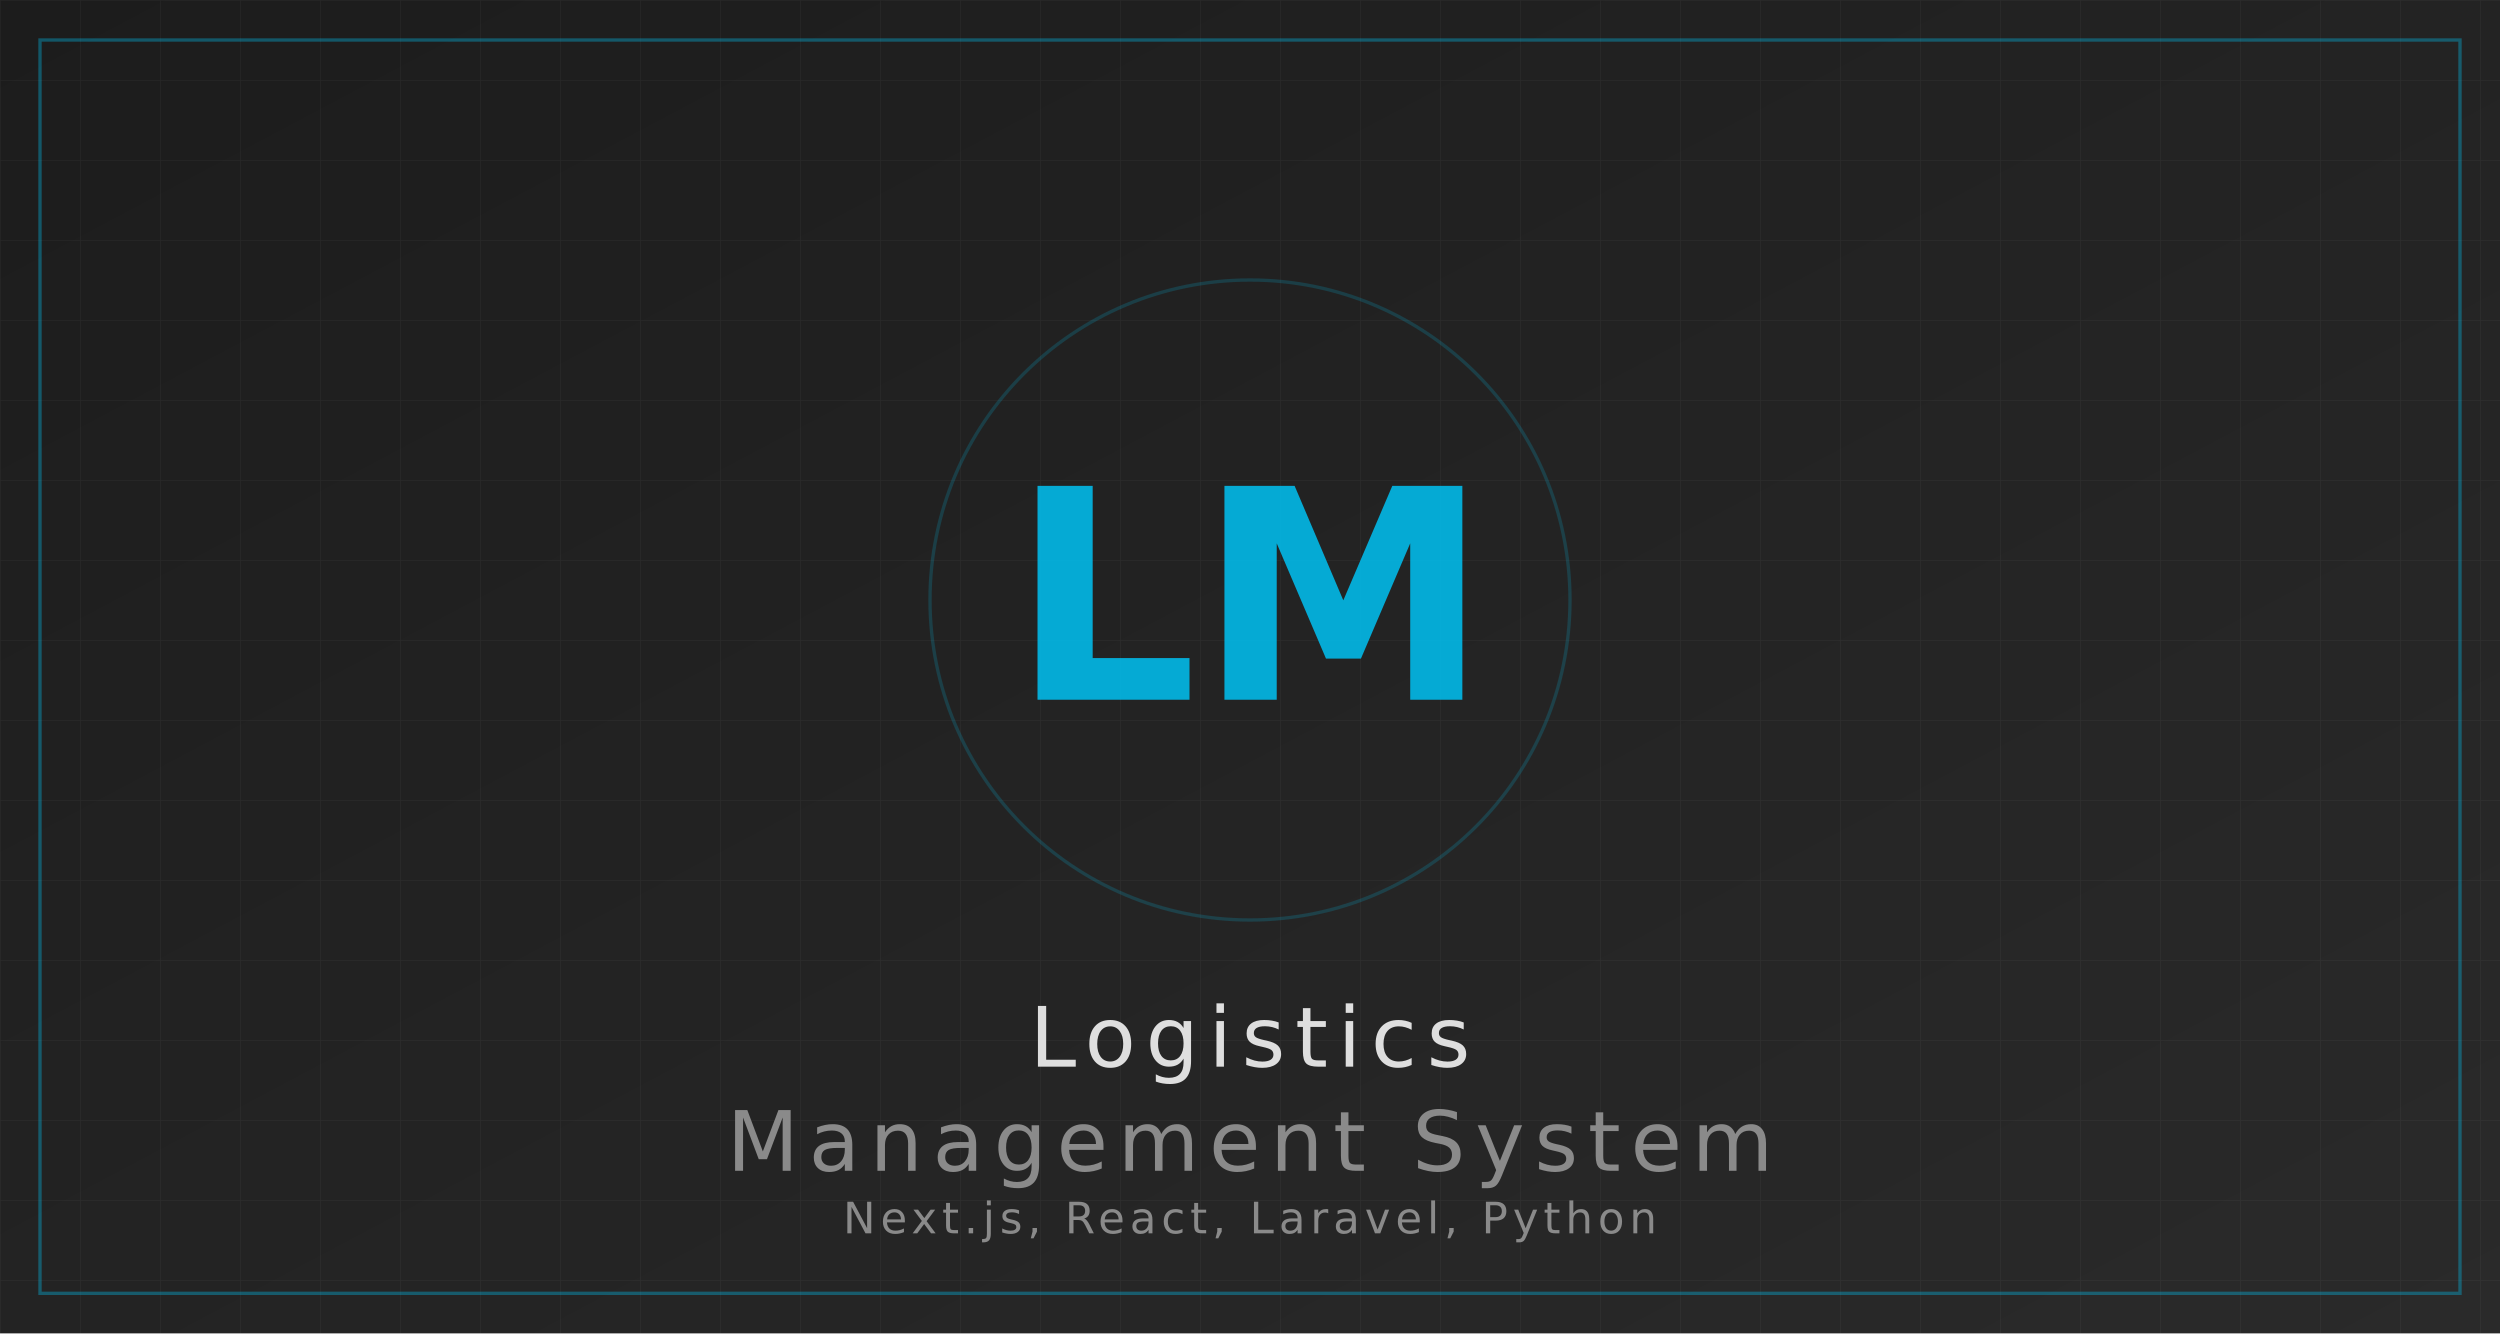
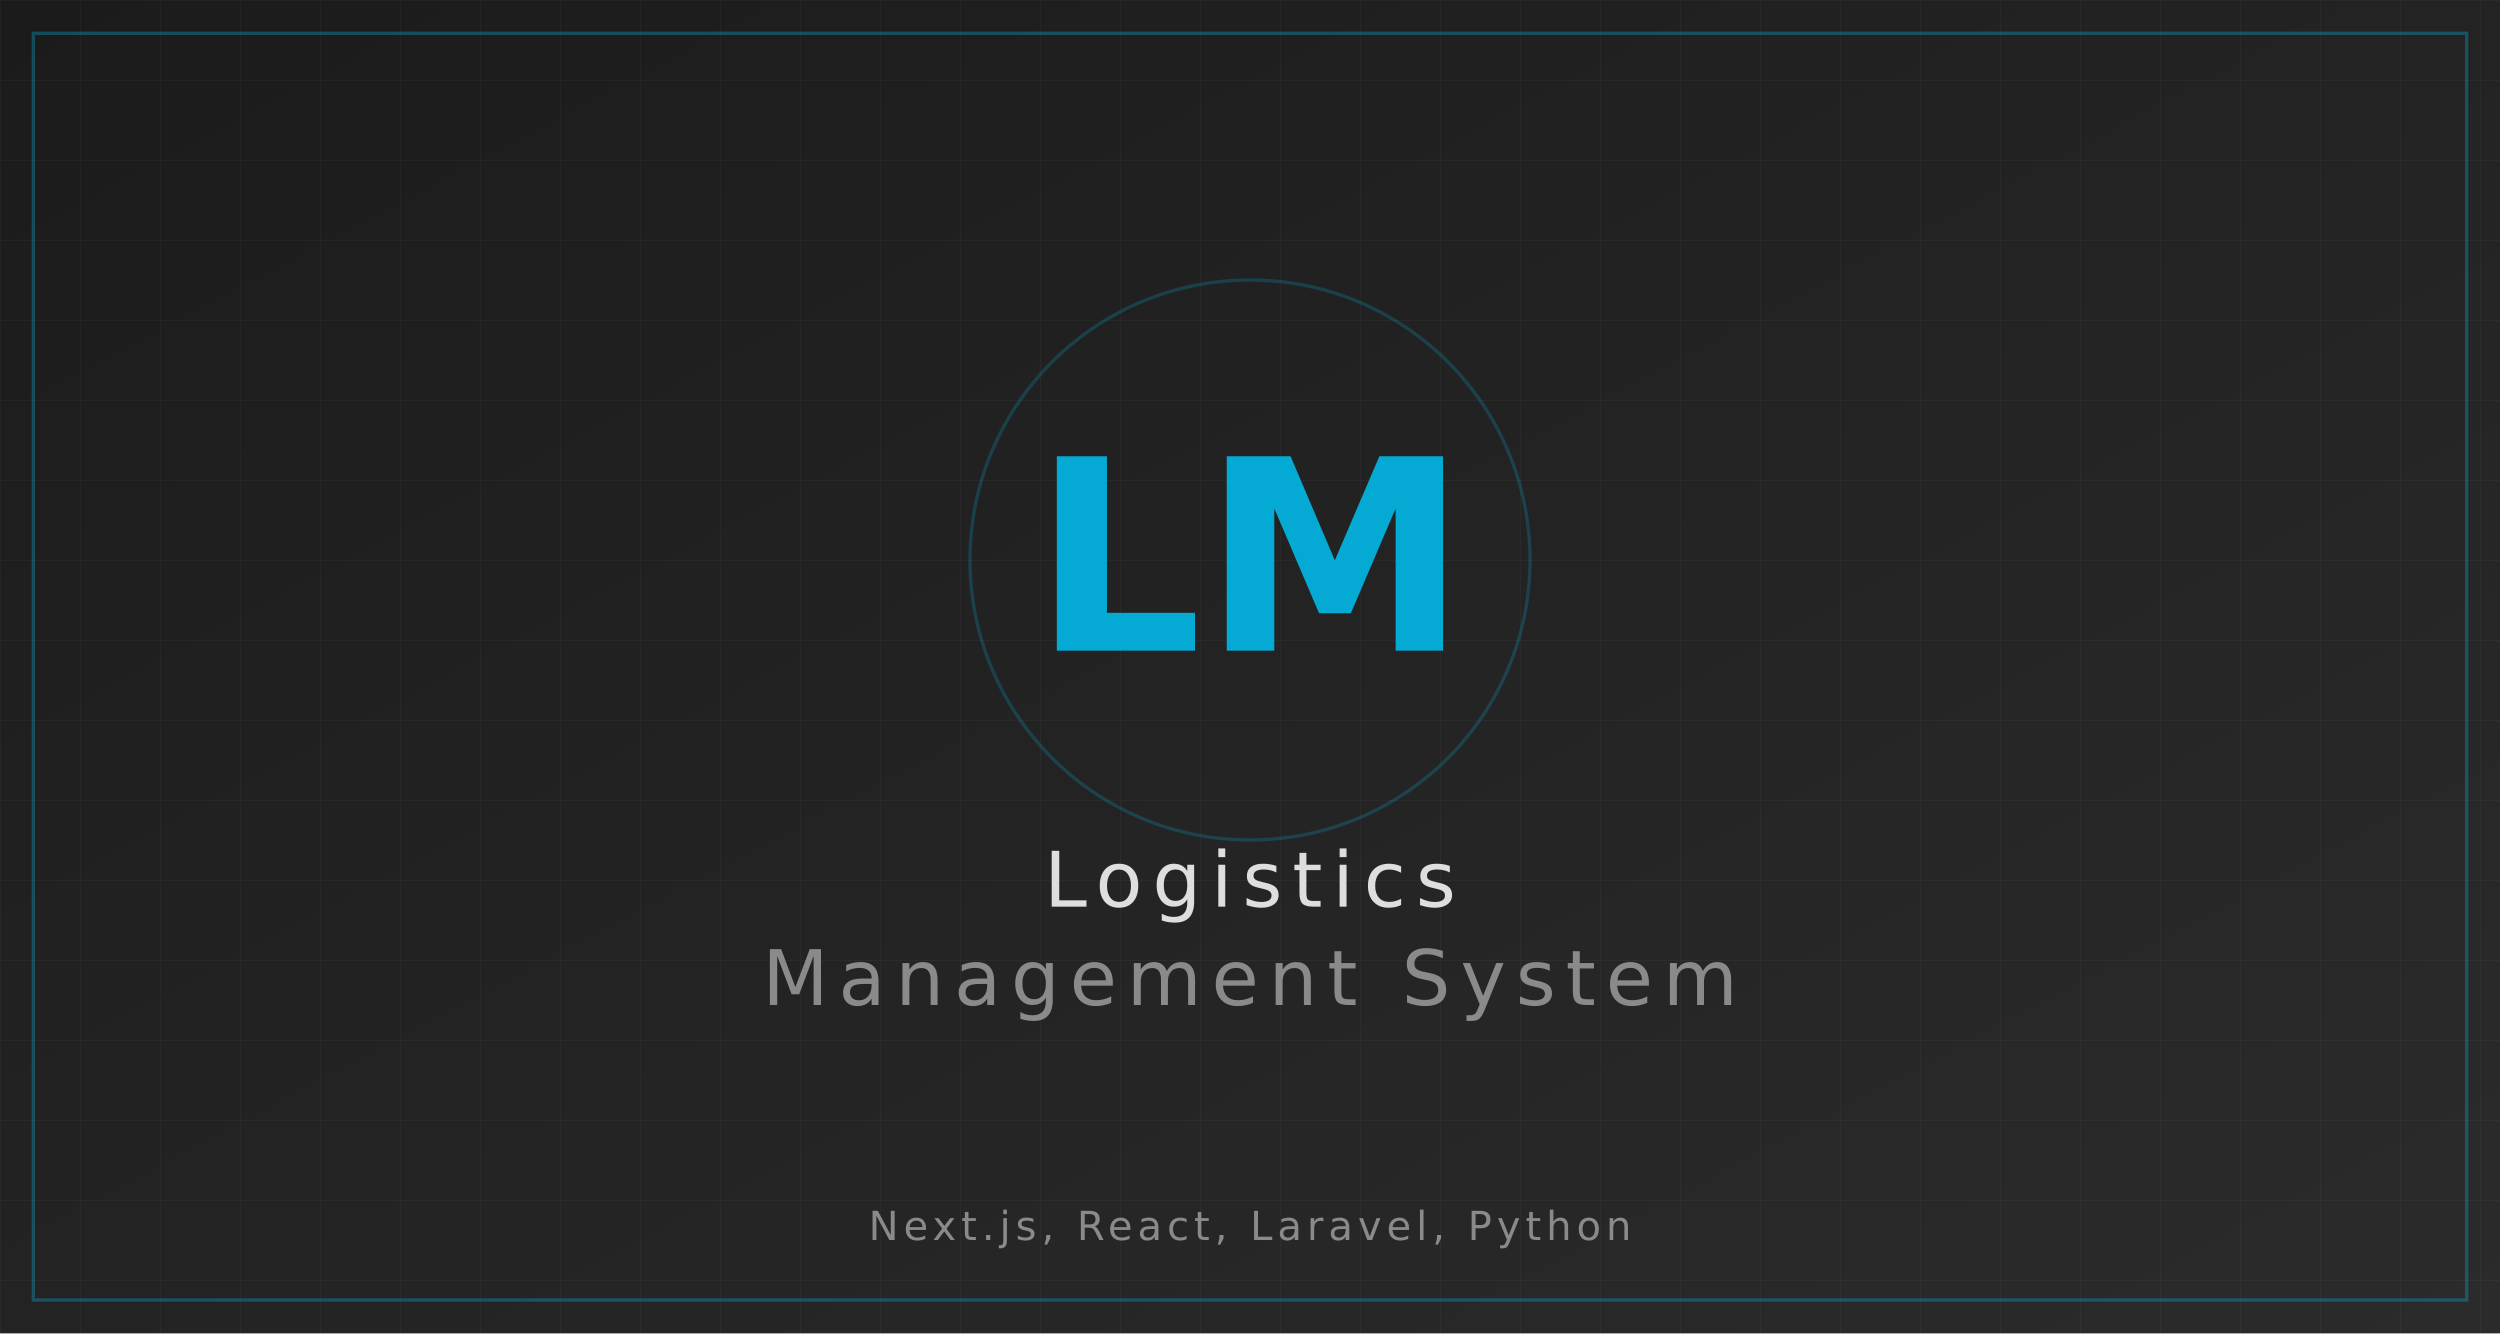
<svg xmlns="http://www.w3.org/2000/svg" width="1500" height="800" viewBox="0 0 1500 800" role="img" aria-label="Logistics Management System">
  <defs>
    <linearGradient id="bg" x1="0" y1="0" x2="1" y2="1">
-       <stop offset="0%" stop-color="#1c1c1c" />
-       <stop offset="100%" stop-color="#2a2a2a" />
+       <stop offset="0%" stop-color="#1b1b1b" />
+       <stop offset="100%" stop-color="#2b2b2b" />
    </linearGradient>
    <pattern id="grid" width="48" height="48" patternUnits="userSpaceOnUse">
      <path d="M48 0H0V48" fill="none" stroke="#ffffff" stroke-opacity="0.04" stroke-width="1" />
    </pattern>
  </defs>
  <rect width="1500" height="800" fill="url(#bg)" />
  <rect width="1500" height="800" fill="url(#grid)" />
-   <rect x="24" y="24" width="1452" height="752" fill="none" stroke="#00C2F3" stroke-opacity="0.35" stroke-width="2" />
-   <circle cx="750" cy="360" r="192" fill="none" stroke="#00C2F3" stroke-opacity="0.18" stroke-width="2" />
-   <text x="750" y="419.84" text-anchor="middle" font-family="Verdana, DejaVu Sans, sans-serif" font-size="176" font-weight="bold" fill="#00C2F3" fill-opacity="0.85">LM</text>
-   <text x="750" y="640" text-anchor="middle" font-family="Verdana, DejaVu Sans, sans-serif" font-size="50" letter-spacing="6" fill="#DEDEDE">Logistics</text>
-   <text x="750" y="702.5" text-anchor="middle" font-family="Verdana, DejaVu Sans, sans-serif" font-size="50" letter-spacing="6" fill="#8A8A8A">Management System</text>
-   <text x="750" y="740" text-anchor="middle" font-family="Verdana, DejaVu Sans, sans-serif" font-size="26" letter-spacing="3" fill="#8A8A8A">Next.js, React, Laravel, Python</text>
+   <rect x="20" y="20" width="1460" height="760" fill="none" stroke="#00C2F3" stroke-opacity="0.3" stroke-width="2" />
+   <circle cx="750" cy="336" r="168" fill="none" stroke="#00C2F3" stroke-opacity="0.2" stroke-width="2" />
+   <text x="750" y="390.4" text-anchor="middle" font-family="Verdana, DejaVu Sans, sans-serif" font-size="160" font-weight="bold" fill="#00C2F3" fill-opacity="0.85">LM</text>
+   <text x="750" y="544" text-anchor="middle" font-family="Verdana, DejaVu Sans, sans-serif" font-size="46" letter-spacing="6" fill="#DEDEDE">Logistics</text>
+   <text x="750" y="603" text-anchor="middle" font-family="Verdana, DejaVu Sans, sans-serif" font-size="46" letter-spacing="6" fill="#8A8A8A">Management System</text>
+   <text x="750" y="744" text-anchor="middle" font-family="Verdana, DejaVu Sans, sans-serif" font-size="24" letter-spacing="3" fill="#8A8A8A">Next.js, React, Laravel, Python</text>
</svg>
